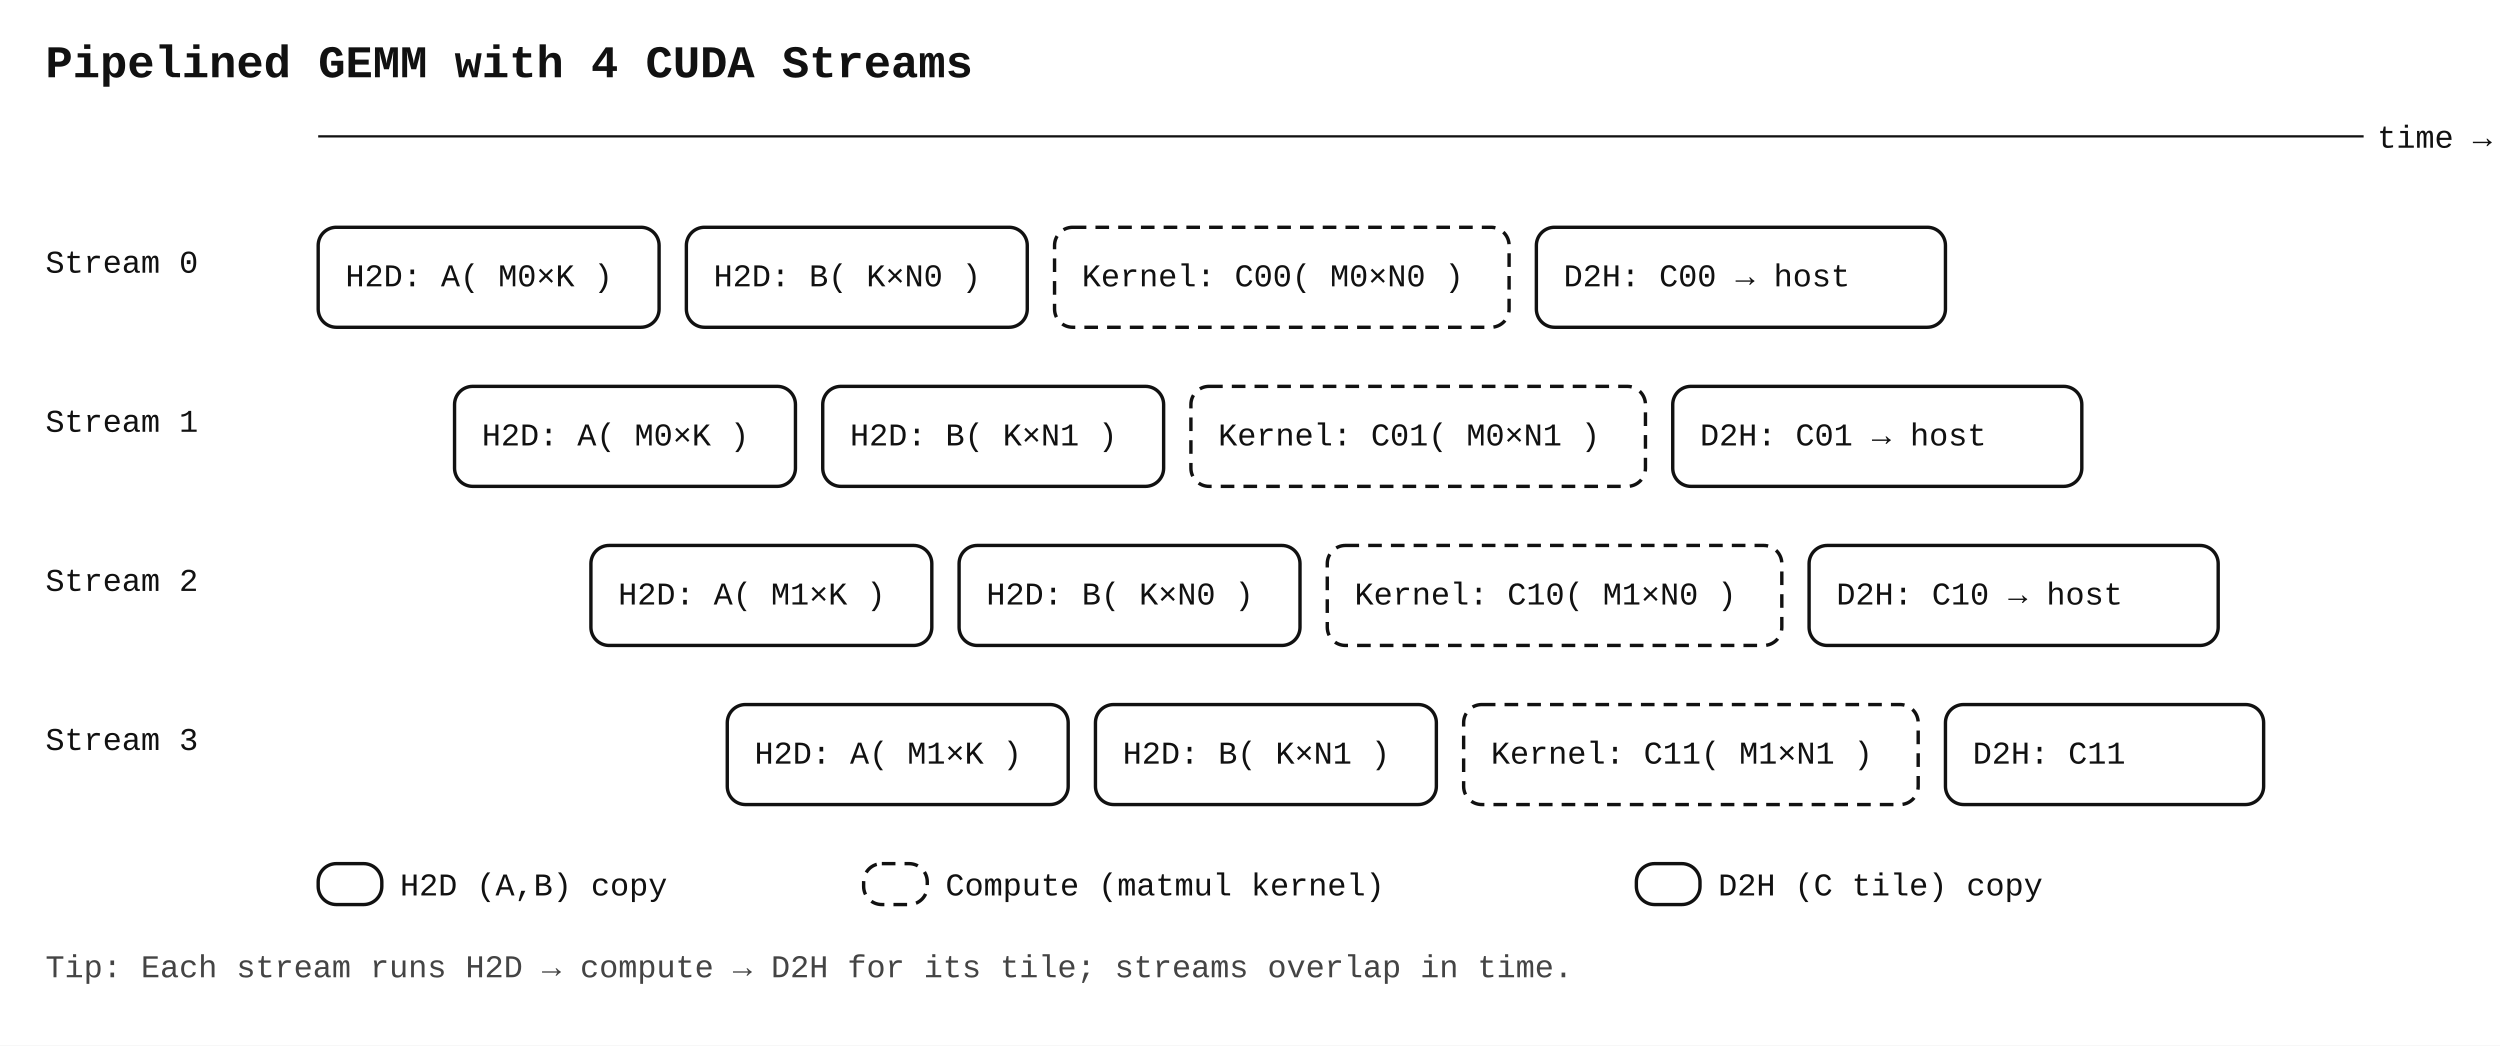
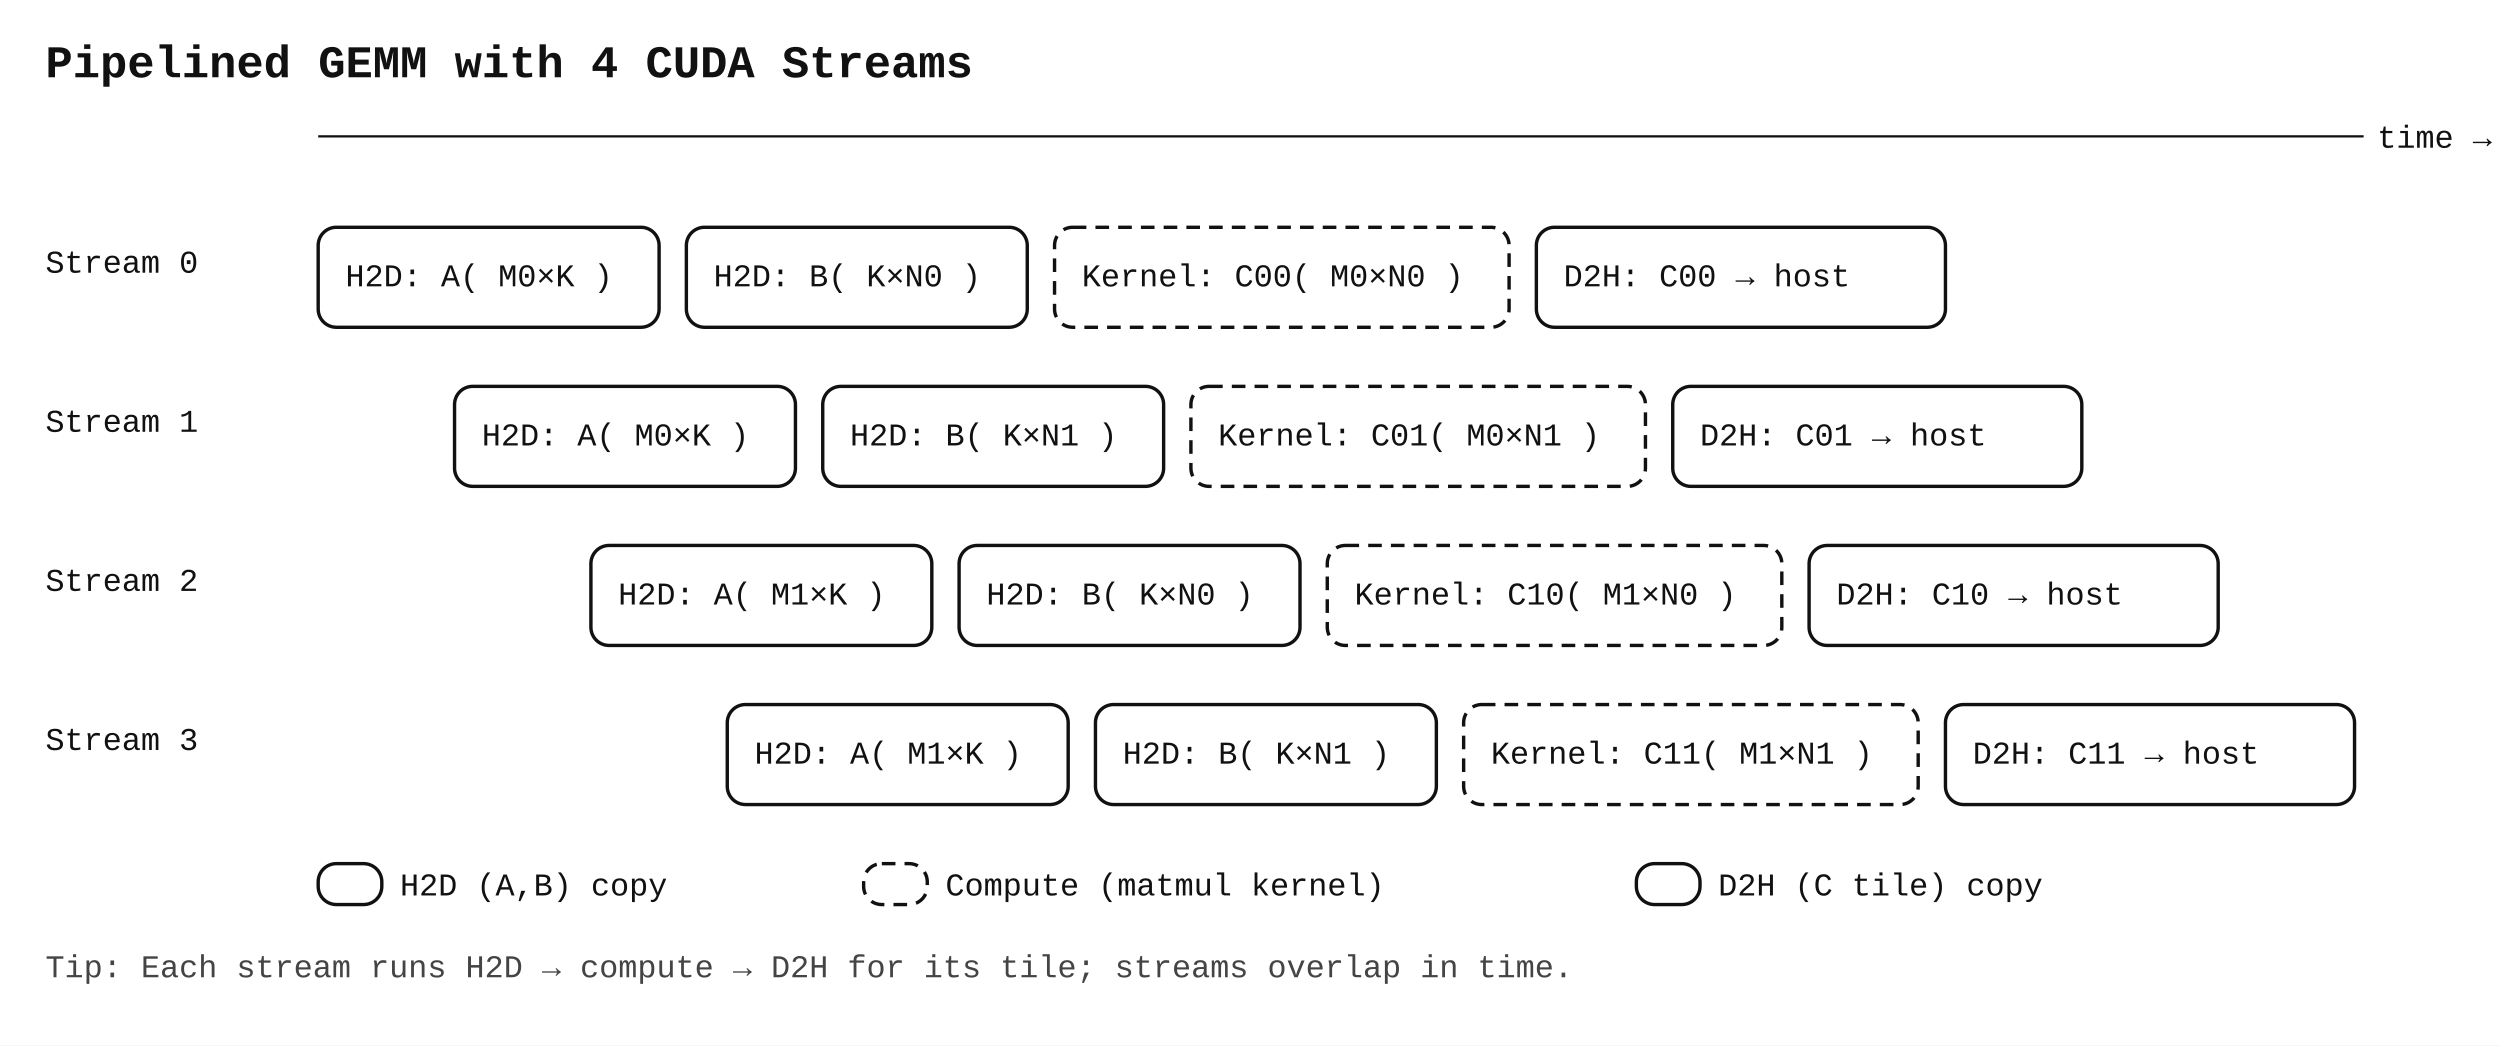
<svg xmlns="http://www.w3.org/2000/svg" width="1100" height="460" viewBox="0 0 1100 460">
  <rect x="0" y="0" width="1100" height="460" fill="#ffffff" />
  <style>
    .txt { font-family: ui-monospace, SFMono-Regular, Menlo, Monaco, Consolas, 'Liberation Mono', 'Courier New', monospace; font-size: 14px; fill: #111111; }
    .title { font-size: 20px; font-weight: 600; }
    .axis { stroke: #111111; stroke-width: 1; fill: none; }
    .box { fill: #ffffff; stroke: #111111; stroke-width: 1.5; rx: 8; ry: 8; }
    .dash { fill: #ffffff; stroke: #111111; stroke-width: 1.5; stroke-dasharray: 6 4; rx: 8; ry: 8; }
    .hint { fill: #444444; }
  </style>
  <text class="txt title" x="20" y="34">Pipelined GEMM with 4 CUDA Streams</text>
  <line class="axis" x1="140" y1="60" x2="1040" y2="60" />
  <text class="txt" x="1046" y="65">time →</text>
  <text class="txt" x="20" y="120">Stream 0</text>
  <text class="txt" x="20" y="190">Stream 1</text>
  <text class="txt" x="20" y="260">Stream 2</text>
  <text class="txt" x="20" y="330">Stream 3</text>
  <rect class="box" x="140" y="380" width="28" height="18" />
  <text class="txt" x="176" y="394">H2D (A,B) copy</text>
  <rect class="dash" x="380" y="380" width="28" height="18" />
  <text class="txt" x="416" y="394">Compute (matmul kernel)</text>
  <rect class="box" x="720" y="380" width="28" height="18" />
  <text class="txt" x="756" y="394">D2H (C tile) copy</text>
  <rect class="box" x="140" y="100" width="150" height="44" />
  <text class="txt" x="152" y="126">H2D: A( M0×K )</text>
  <rect class="box" x="302" y="100" width="150" height="44" />
  <text class="txt" x="314" y="126">H2D: B( K×N0 )</text>
  <rect class="dash" x="464" y="100" width="200" height="44" />
  <text class="txt" x="476" y="126">Kernel: C00( M0×N0 )</text>
  <rect class="box" x="676" y="100" width="180" height="44" />
  <text class="txt" x="688" y="126">D2H: C00 → host</text>
  <rect class="box" x="200" y="170" width="150" height="44" />
  <text class="txt" x="212" y="196">H2D: A( M0×K )</text>
  <rect class="box" x="362" y="170" width="150" height="44" />
  <text class="txt" x="374" y="196">H2D: B( K×N1 )</text>
  <rect class="dash" x="524" y="170" width="200" height="44" />
  <text class="txt" x="536" y="196">Kernel: C01( M0×N1 )</text>
  <rect class="box" x="736" y="170" width="180" height="44" />
  <text class="txt" x="748" y="196">D2H: C01 → host</text>
  <rect class="box" x="260" y="240" width="150" height="44" />
  <text class="txt" x="272" y="266">H2D: A( M1×K )</text>
  <rect class="box" x="422" y="240" width="150" height="44" />
  <text class="txt" x="434" y="266">H2D: B( K×N0 )</text>
  <rect class="dash" x="584" y="240" width="200" height="44" />
  <text class="txt" x="596" y="266">Kernel: C10( M1×N0 )</text>
  <rect class="box" x="796" y="240" width="180" height="44" />
  <text class="txt" x="808" y="266">D2H: C10 → host</text>
  <rect class="box" x="320" y="310" width="150" height="44" />
  <text class="txt" x="332" y="336">H2D: A( M1×K )</text>
  <rect class="box" x="482" y="310" width="150" height="44" />
  <text class="txt" x="494" y="336">H2D: B( K×N1 )</text>
  <rect class="dash" x="644" y="310" width="200" height="44" />
  <text class="txt" x="656" y="336">Kernel: C11( M1×N1 )</text>
-   <rect class="box" x="856" y="310" width="140" height="44" />
-   <text class="txt" x="868" y="336">D2H: C11</text>
+   <rect class="box" x="856" y="310" width="180" height="44" />
+   <text class="txt" x="868" y="336">D2H: C11 → host</text>
  <text class="txt hint" x="20" y="430">Tip: Each stream runs H2D → compute → D2H for its tile; streams overlap in time.</text>
</svg>
